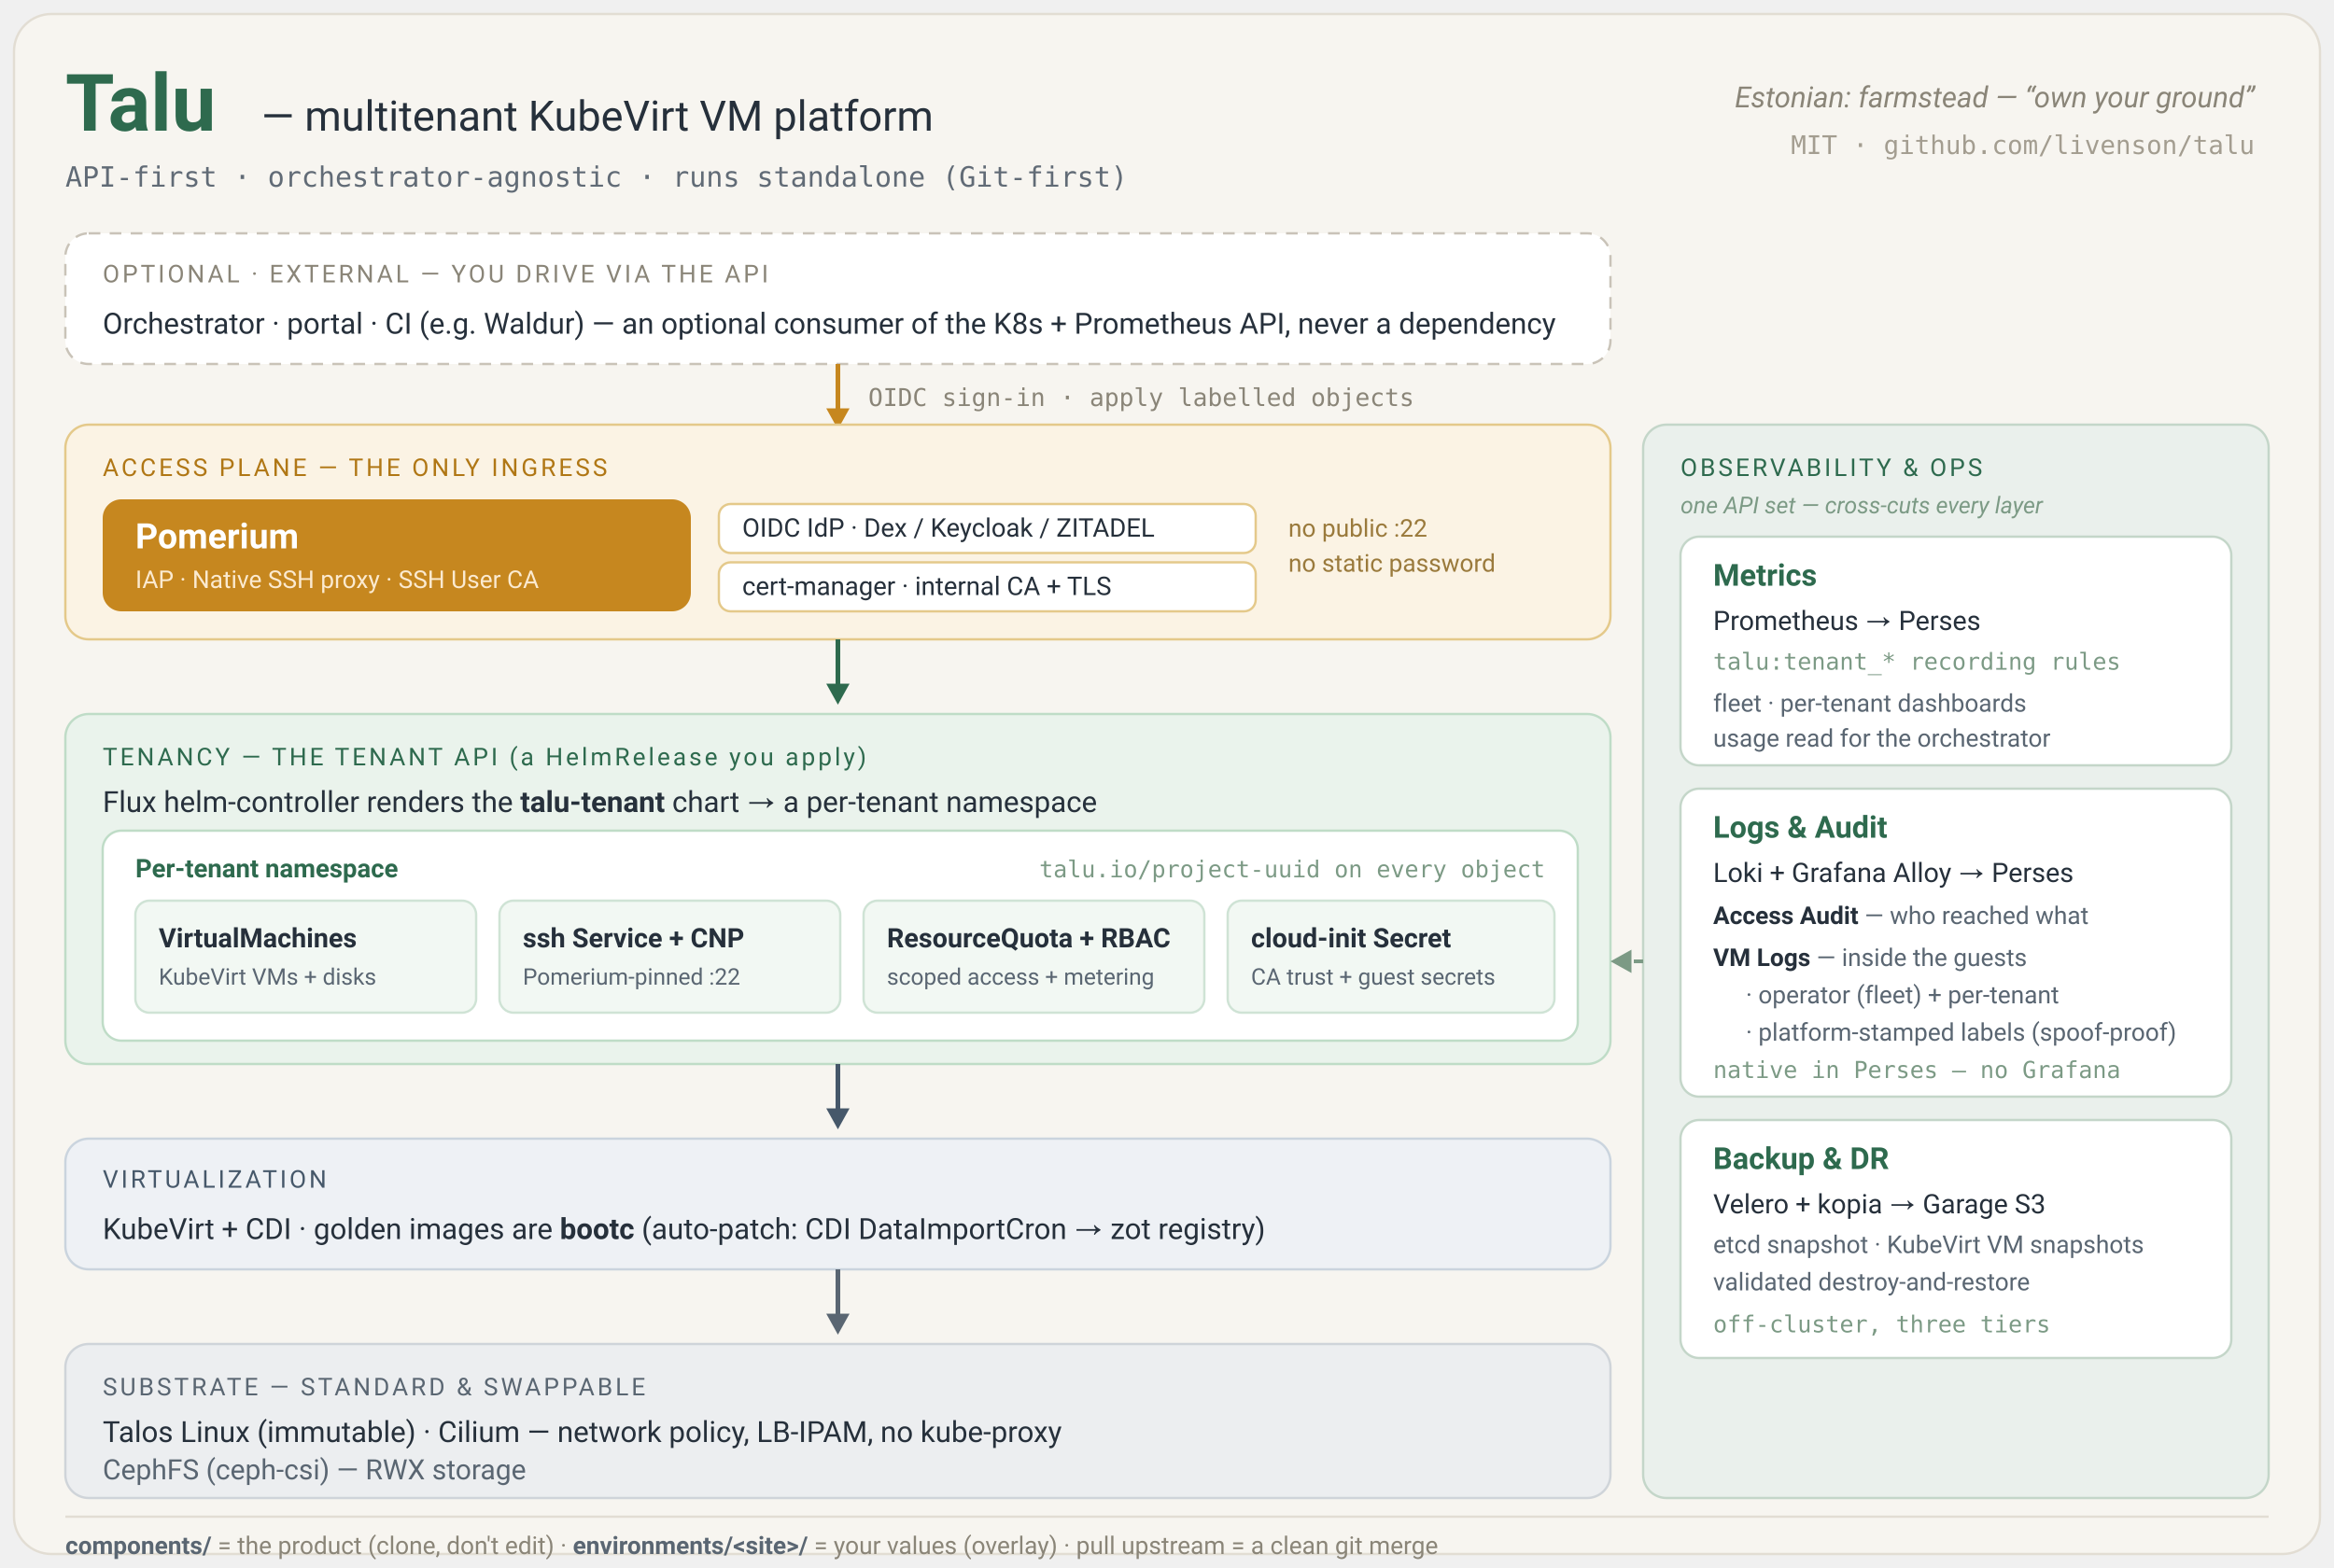
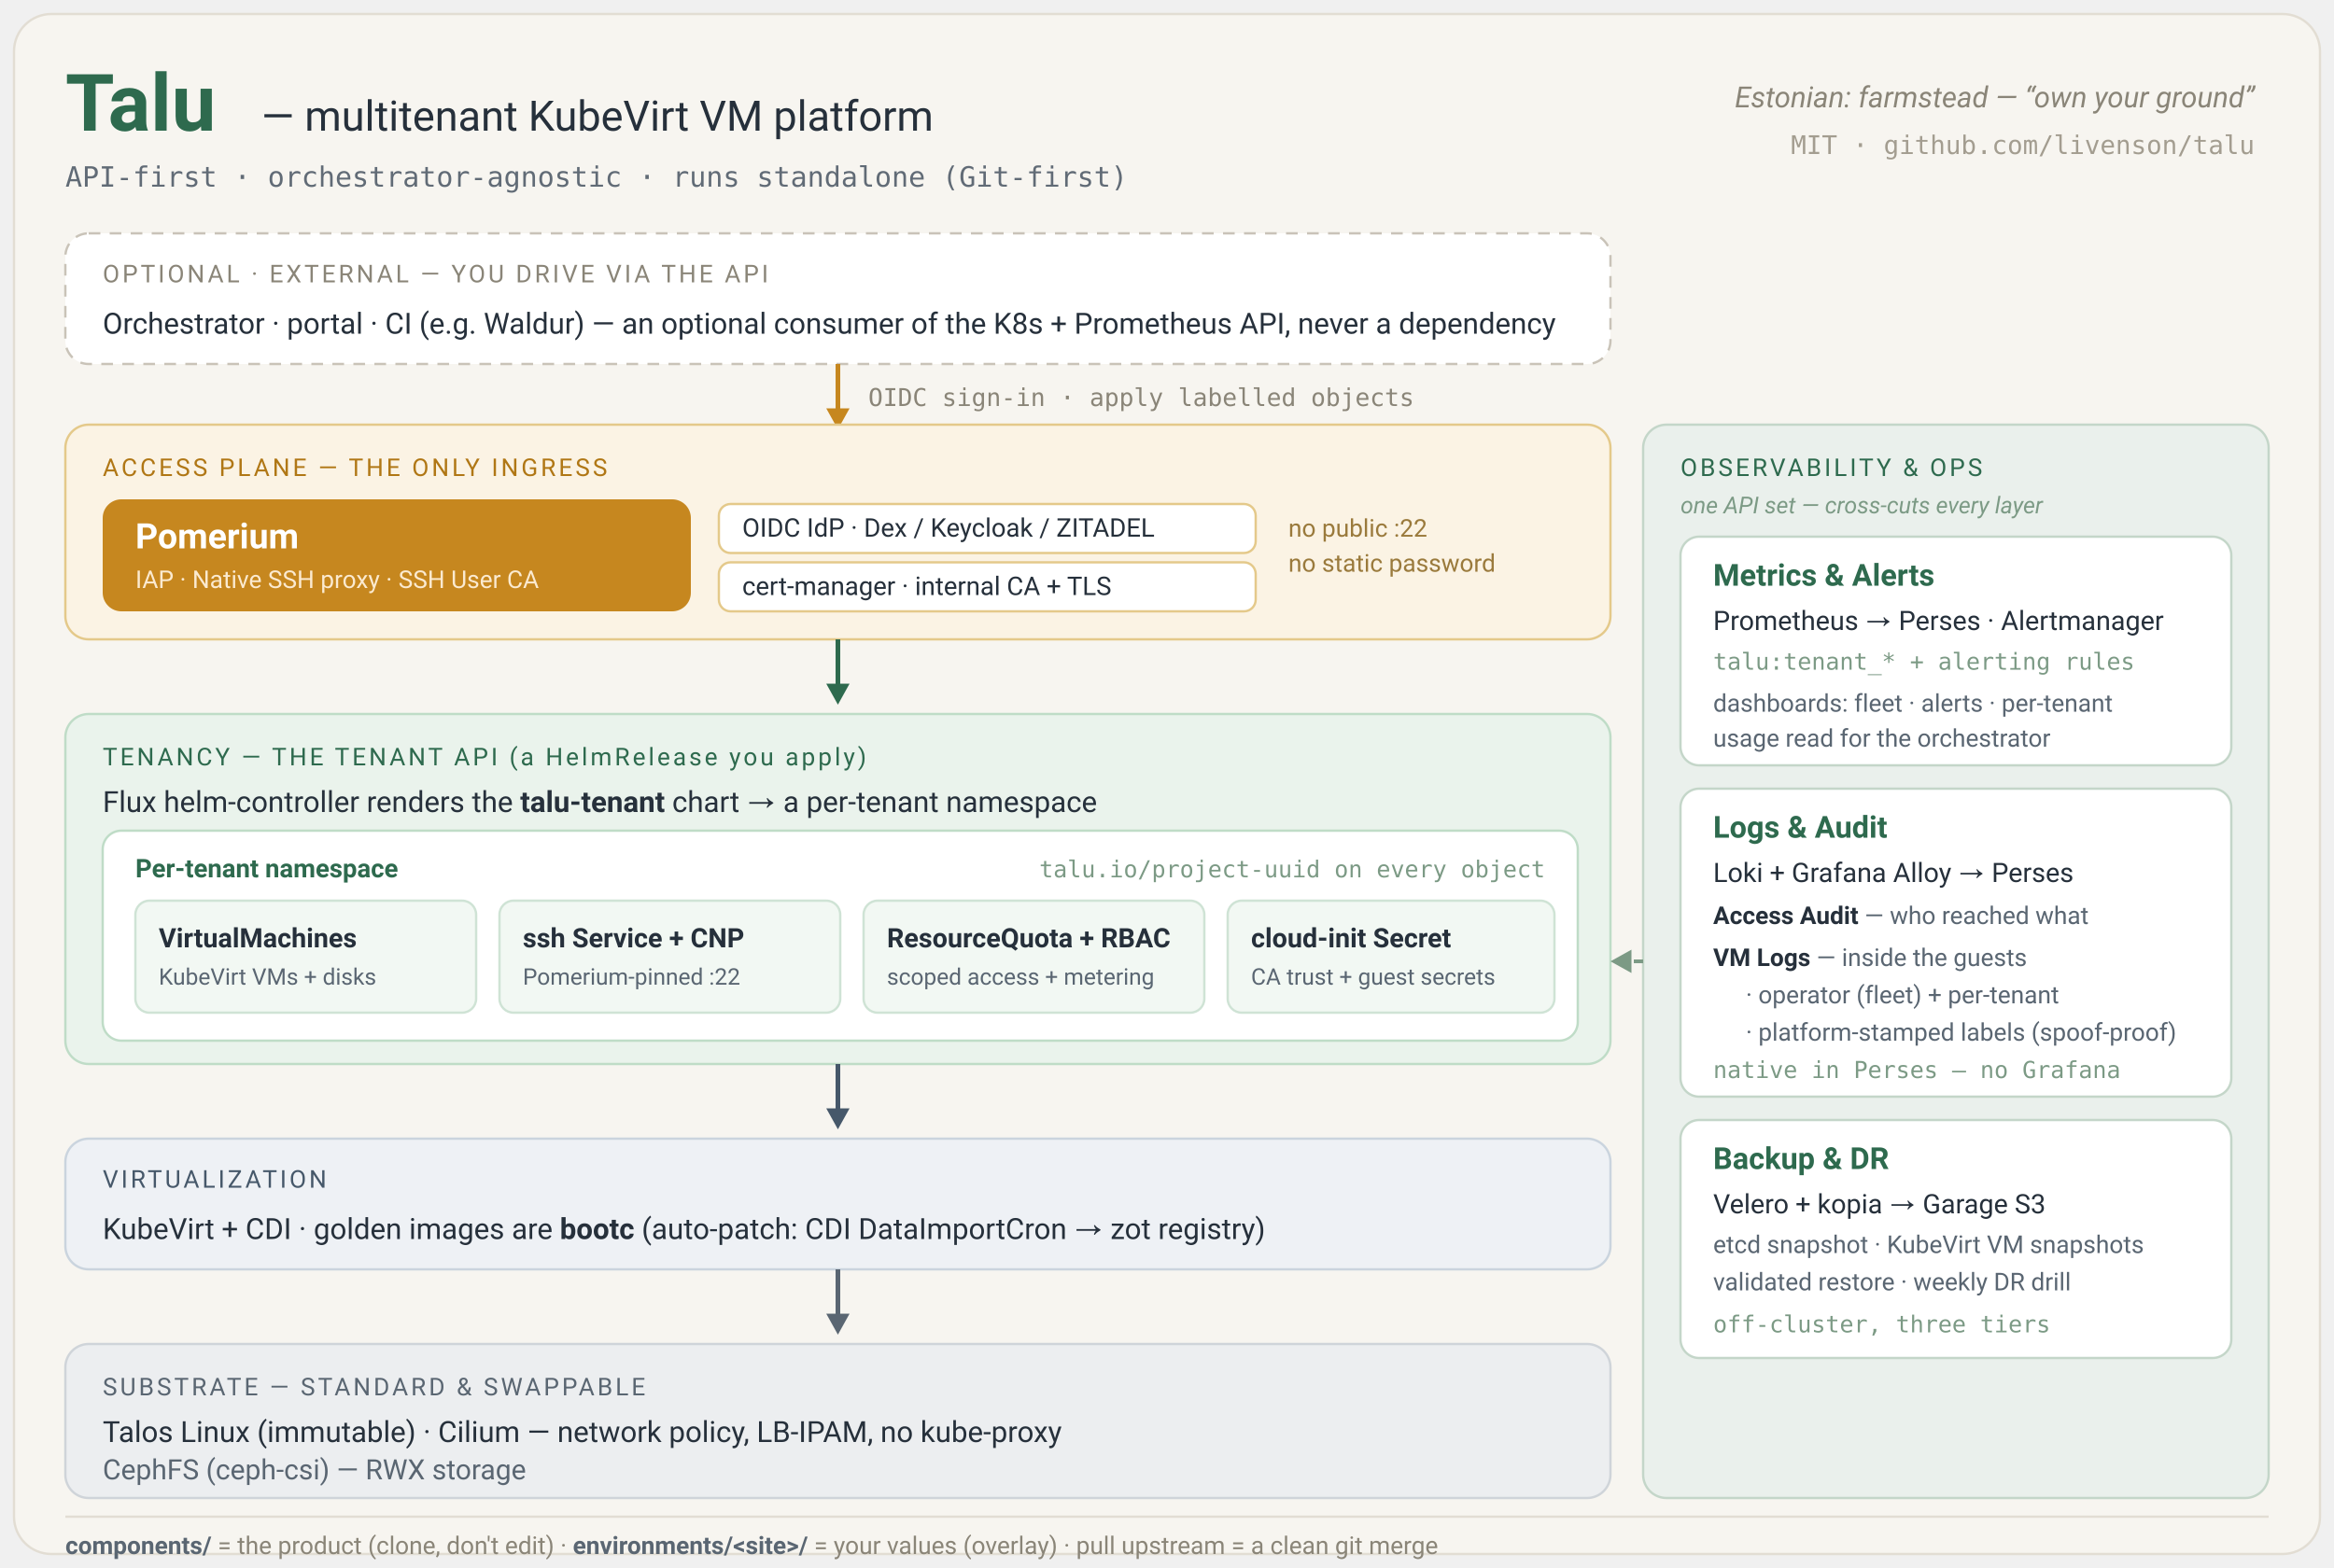
<svg xmlns="http://www.w3.org/2000/svg" viewBox="0 0 1000 672" width="1000" height="672" font-family="ui-sans-serif, -apple-system, 'Segoe UI', Roboto, Helvetica, Arial, sans-serif">
  <rect x="6" y="6" width="988" height="660" rx="16" fill="#F7F5F0" stroke="#E2DDD3" />
  <text x="28" y="56" font-size="34" font-weight="700" fill="#2E6A4E">Talu</text>
  <text x="112" y="56" font-size="18" fill="#26303B">— multitenant KubeVirt VM platform</text>
  <text x="28" y="80" font-size="12" fill="#616B76" font-family="ui-monospace, 'SF Mono', Menlo, Consolas, monospace">API-first · orchestrator-agnostic · runs standalone (Git-first)</text>
  <text x="966" y="46" font-size="12.5" fill="#8A8578" font-style="italic" text-anchor="end">Estonian: farmstead — “own your ground”</text>
  <text x="966" y="66" font-size="11" fill="#A39D90" font-family="ui-monospace, 'SF Mono', Menlo, Consolas, monospace" text-anchor="end">MIT · github.com/livenson/talu</text>
  <rect x="28" y="100" width="662" height="56" rx="10" fill="#FFFFFF" stroke="#C9C3B8" stroke-dasharray="5 4" />
  <text x="44" y="121" font-size="10.5" letter-spacing="1.2" fill="#8A8578">OPTIONAL · EXTERNAL — YOU DRIVE VIA THE API</text>
  <text x="44" y="143" font-size="12.5" fill="#26303B">Orchestrator · portal · CI (e.g. Waldur) — an optional consumer of the K8s + Prometheus API, never a dependency</text>
  <line x1="359" y1="156" x2="359" y2="178" stroke="#C6871F" stroke-width="2" />
  <polygon points="359,184 354,175 364,175" fill="#C6871F" />
  <text x="372" y="174" font-size="10.5" fill="#8A8578" font-family="ui-monospace, 'SF Mono', Menlo, Consolas, monospace">OIDC sign-in · apply labelled objects</text>
  <rect x="28" y="182" width="662" height="92" rx="10" fill="#FBF3E4" stroke="#E4C98A" />
  <text x="44" y="204" font-size="10.5" letter-spacing="1.2" fill="#B07715">ACCESS PLANE — THE ONLY INGRESS</text>
  <rect x="44" y="214" width="252" height="48" rx="8" fill="#C6871F" />
  <text x="58" y="235" font-size="15" font-weight="700" fill="#FFFFFF">Pomerium</text>
  <text x="58" y="252" font-size="10.5" fill="#FBEAD0">IAP · Native SSH proxy · SSH User CA</text>
  <rect x="308" y="216" width="230" height="21" rx="5" fill="#FFFFFF" stroke="#E4C98A" />
  <text x="318" y="230" font-size="11" fill="#26303B">OIDC IdP · Dex / Keycloak / ZITADEL</text>
  <rect x="308" y="241" width="230" height="21" rx="5" fill="#FFFFFF" stroke="#E4C98A" />
  <text x="318" y="255" font-size="11" fill="#26303B">cert-manager · internal CA + TLS</text>
  <text x="552" y="230" font-size="10.5" fill="#9A7A3C">no public :22</text>
  <text x="552" y="245" font-size="10.5" fill="#9A7A3C">no static password</text>
  <line x1="359" y1="274" x2="359" y2="296" stroke="#2E6A4E" stroke-width="2" />
  <polygon points="359,302 354,293 364,293" fill="#2E6A4E" />
  <rect x="28" y="306" width="662" height="150" rx="10" fill="#EAF3EC" stroke="#BFDCC7" />
  <text x="44" y="328" font-size="10.5" letter-spacing="1.2" fill="#2E6A4E">TENANCY — THE TENANT API (a HelmRelease you apply)</text>
  <text x="44" y="348" font-size="12.5" fill="#26303B">Flux helm-controller renders the <tspan font-weight="700">talu-tenant</tspan> chart → a per-tenant namespace</text>
  <rect x="44" y="356" width="632" height="90" rx="8" fill="#FFFFFF" stroke="#BFDCC7" />
  <text x="58" y="376" font-size="11" font-weight="700" fill="#2E6A4E">Per-tenant namespace</text>
  <text x="662" y="376" font-size="10" fill="#7C9A85" text-anchor="end" font-family="ui-monospace, 'SF Mono', Menlo, Consolas, monospace">talu.io/project-uuid on every object</text>
  <g font-size="9.8" fill="#5A6672">
    <rect x="58" y="386" width="146" height="48" rx="6" fill="#F2F8F3" stroke="#CFE3D5" />
    <text x="68" y="406" font-size="11.5" font-weight="700" fill="#26303B">VirtualMachines</text>
    <text x="68" y="422">KubeVirt VMs + disks</text>
    <rect x="214" y="386" width="146" height="48" rx="6" fill="#F2F8F3" stroke="#CFE3D5" />
    <text x="224" y="406" font-size="11.5" font-weight="700" fill="#26303B">ssh Service + CNP</text>
    <text x="224" y="422">Pomerium-pinned :22</text>
    <rect x="370" y="386" width="146" height="48" rx="6" fill="#F2F8F3" stroke="#CFE3D5" />
    <text x="380" y="406" font-size="11.5" font-weight="700" fill="#26303B">ResourceQuota + RBAC</text>
    <text x="380" y="422">scoped access + metering</text>
    <rect x="526" y="386" width="140" height="48" rx="6" fill="#F2F8F3" stroke="#CFE3D5" />
    <text x="536" y="406" font-size="11.5" font-weight="700" fill="#26303B">cloud-init Secret</text>
    <text x="536" y="422">CA trust + guest secrets</text>
  </g>
  <line x1="359" y1="456" x2="359" y2="478" stroke="#46586A" stroke-width="2" />
  <polygon points="359,484 354,475 364,475" fill="#46586A" />
  <rect x="28" y="488" width="662" height="56" rx="10" fill="#EEF1F5" stroke="#CAD4DE" />
  <text x="44" y="509" font-size="10.5" letter-spacing="1.2" fill="#46586A">VIRTUALIZATION</text>
  <text x="44" y="531" font-size="12.5" fill="#26303B">KubeVirt + CDI · golden images are <tspan font-weight="700">bootc</tspan> (auto-patch: CDI DataImportCron → zot registry)</text>
  <line x1="359" y1="544" x2="359" y2="566" stroke="#5A6672" stroke-width="2" />
  <polygon points="359,572 354,563 364,563" fill="#5A6672" />
  <rect x="28" y="576" width="662" height="66" rx="10" fill="#ECEEF0" stroke="#CFD4D9" />
  <text x="44" y="598" font-size="10.5" letter-spacing="1.2" fill="#5A6672">SUBSTRATE — STANDARD &amp; SWAPPABLE</text>
  <text x="44" y="618" font-size="12.5" fill="#26303B">Talos Linux (immutable) · Cilium — network policy, LB-IPAM, no kube-proxy</text>
  <text x="44" y="634" font-size="12" fill="#5A6672">CephFS (ceph-csi) — RWX storage</text>
  <rect x="704" y="182" width="268" height="460" rx="10" fill="#EAF0EC" stroke="#C4D6C9" />
  <text x="720" y="204" font-size="10.5" letter-spacing="1.2" fill="#2E6A4E">OBSERVABILITY &amp; OPS</text>
  <text x="720" y="220" font-size="10" fill="#7C9A85" font-style="italic">one API set — cross-cuts every layer</text>
  <rect x="720" y="230" width="236" height="98" rx="8" fill="#FFFFFF" stroke="#C4D6C9" />
-   <text x="734" y="251" font-size="13" font-weight="700" fill="#2E6A4E">Metrics</text>
-   <text x="734" y="270" font-size="11.5" fill="#26303B">Prometheus → Perses</text>
-   <text x="734" y="287" font-size="10" fill="#7C9A85" font-family="ui-monospace, 'SF Mono', Menlo, Consolas, monospace">talu:tenant_* recording rules</text>
-   <text x="734" y="305" font-size="10.5" fill="#5A6672">fleet · per-tenant dashboards</text>
+   <text x="734" y="251" font-size="13" font-weight="700" fill="#2E6A4E">Metrics &amp; Alerts</text>
+   <text x="734" y="270" font-size="11.5" fill="#26303B">Prometheus → Perses · Alertmanager</text>
+   <text x="734" y="287" font-size="10" fill="#7C9A85" font-family="ui-monospace, 'SF Mono', Menlo, Consolas, monospace">talu:tenant_* + alerting rules</text>
+   <text x="734" y="305" font-size="10.5" fill="#5A6672">dashboards: fleet · alerts · per-tenant</text>
  <text x="734" y="320" font-size="10.5" fill="#5A6672">usage read for the orchestrator</text>
  <rect x="720" y="338" width="236" height="132" rx="8" fill="#FFFFFF" stroke="#C4D6C9" />
  <text x="734" y="359" font-size="13" font-weight="700" fill="#2E6A4E">Logs &amp; Audit</text>
  <text x="734" y="378" font-size="11.5" fill="#26303B">Loki + Grafana Alloy → Perses</text>
  <text x="734" y="396" font-size="10.5" fill="#5A6672">
    <tspan font-weight="700" fill="#26303B">Access Audit</tspan> — who reached what</text>
  <text x="734" y="414" font-size="10.5" fill="#5A6672">
    <tspan font-weight="700" fill="#26303B">VM Logs</tspan> — inside the guests</text>
  <text x="748" y="430" font-size="10.5" fill="#5A6672">· operator (fleet) + per-tenant</text>
  <text x="748" y="446" font-size="10.5" fill="#5A6672">· platform-stamped labels (spoof-proof)</text>
  <text x="734" y="462" font-size="10" fill="#7C9A85" font-family="ui-monospace, 'SF Mono', Menlo, Consolas, monospace">native in Perses — no Grafana</text>
  <rect x="720" y="480" width="236" height="102" rx="8" fill="#FFFFFF" stroke="#C4D6C9" />
  <text x="734" y="501" font-size="13" font-weight="700" fill="#2E6A4E">Backup &amp; DR</text>
  <text x="734" y="520" font-size="11.5" fill="#26303B">Velero + kopia → Garage S3</text>
  <text x="734" y="537" font-size="10.5" fill="#5A6672">etcd snapshot · KubeVirt VM snapshots</text>
-   <text x="734" y="553" font-size="10.5" fill="#5A6672">validated destroy-and-restore</text>
+   <text x="734" y="553" font-size="10.5" fill="#5A6672">validated restore · weekly DR drill</text>
  <text x="734" y="571" font-size="10" fill="#7C9A85" font-family="ui-monospace, 'SF Mono', Menlo, Consolas, monospace">off-cluster, three tiers</text>
  <line x1="704" y1="412" x2="696" y2="412" stroke="#7C9A85" stroke-width="1.6" stroke-dasharray="4 3" />
  <polygon points="690,412 699,407 699,417" fill="#7C9A85" />
  <line x1="28" y1="650" x2="972" y2="650" stroke="#E2DDD3" />
  <text x="28" y="666" font-size="10.5" fill="#8A8578">
    <tspan font-weight="700" fill="#5A6672">components/</tspan> = the product (clone, don't edit)   ·   <tspan font-weight="700" fill="#5A6672">environments/&lt;site&gt;/</tspan> = your values (overlay)   ·   pull upstream = a clean git merge</text>
</svg>
